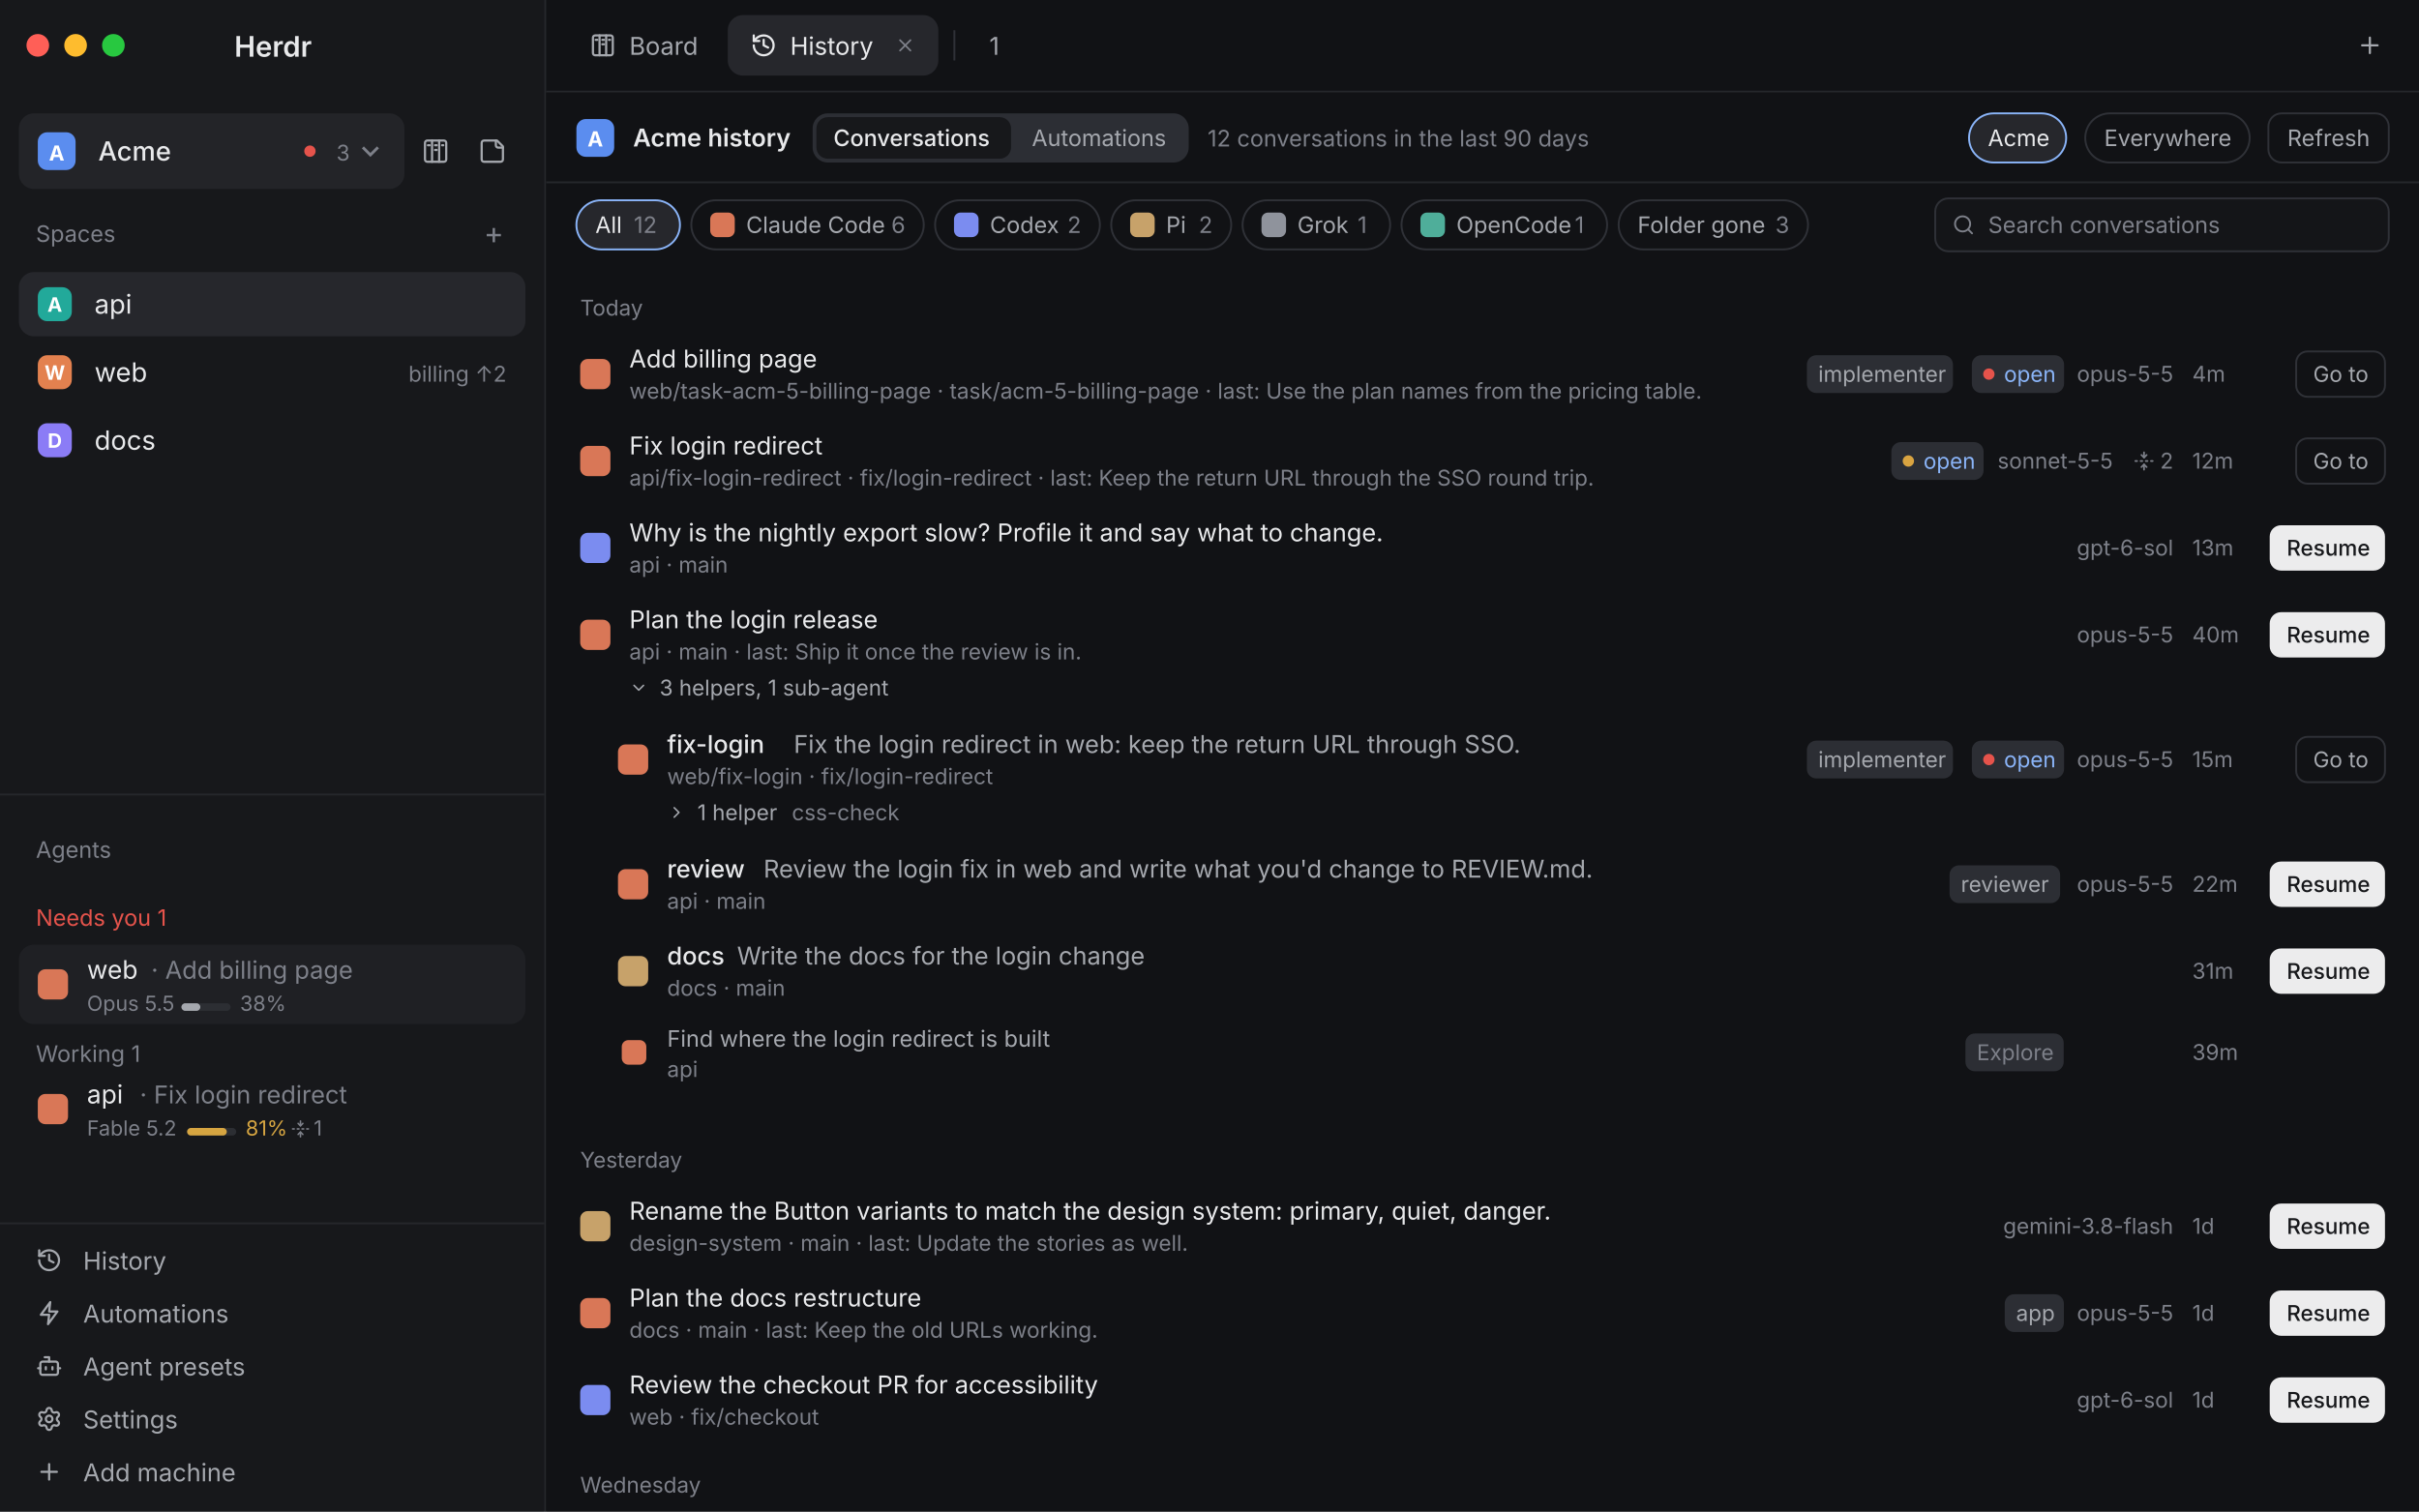
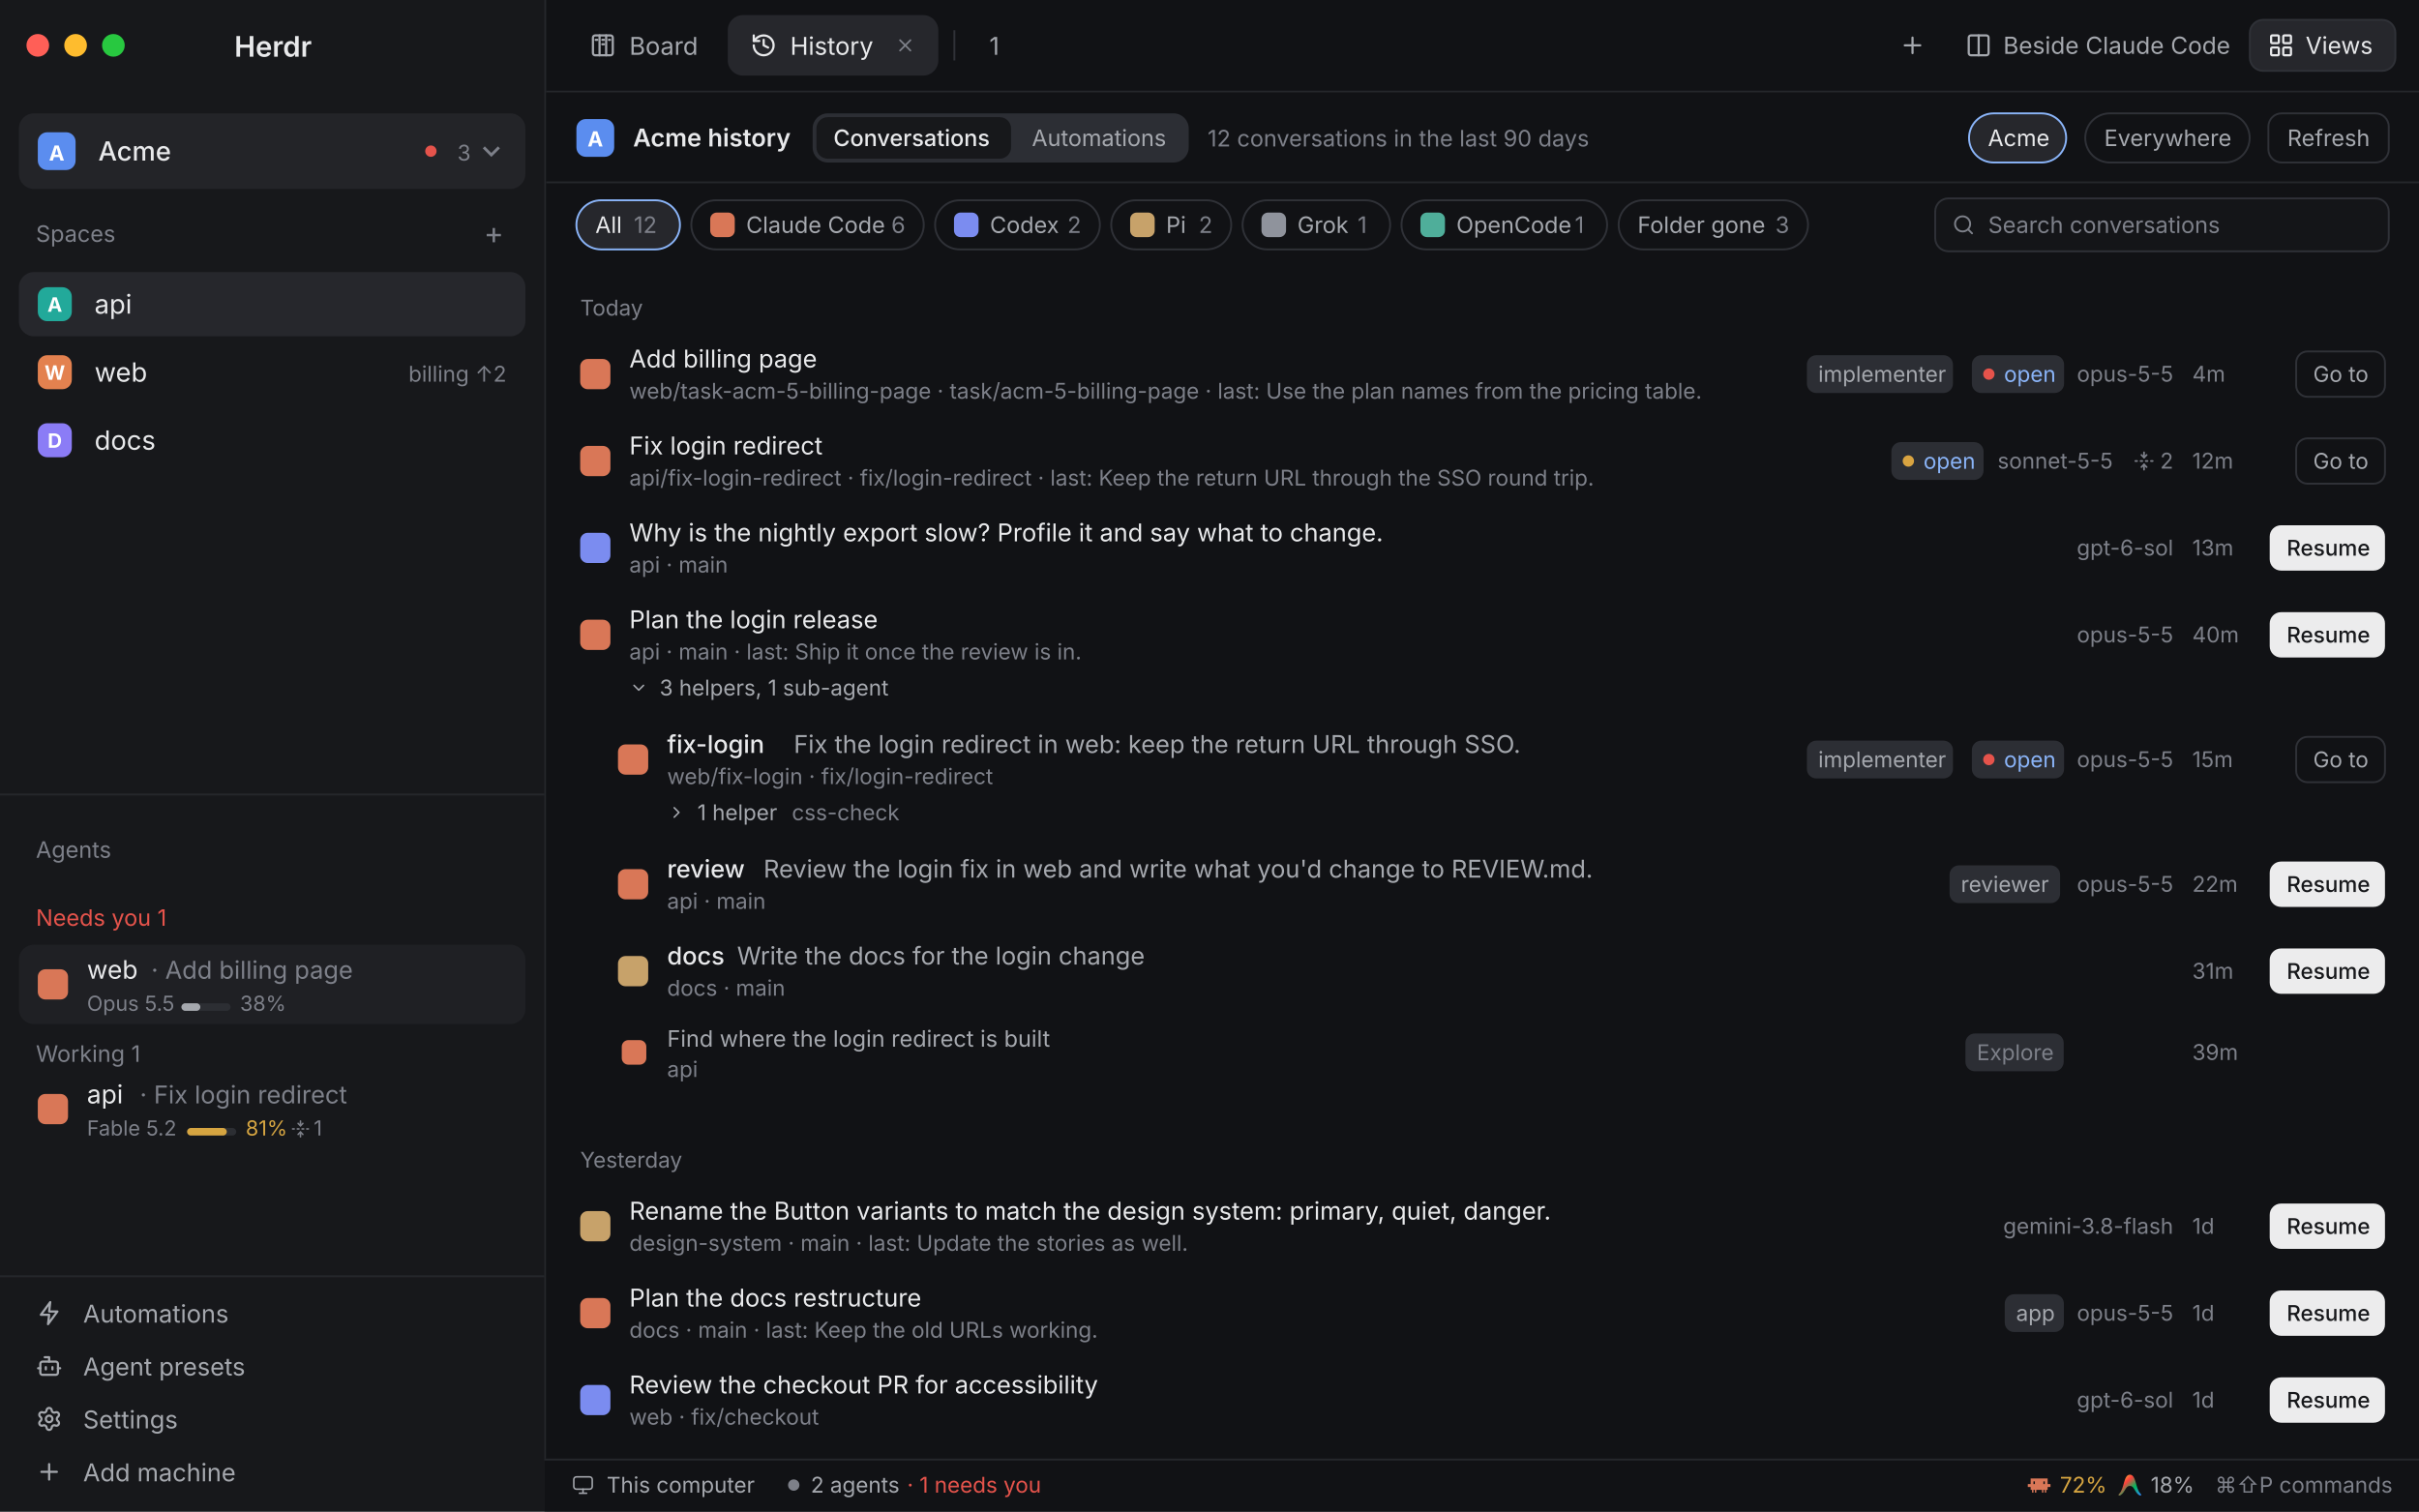
<svg xmlns="http://www.w3.org/2000/svg" width="1280" height="800" viewBox="0 0 1280 800" font-family="Geist, -apple-system, 'Helvetica Neue', sans-serif">
  <defs>
    <filter id="shadow" x="-20%" y="-20%" width="140%" height="140%">
      <feDropShadow dx="0" dy="8" stdDeviation="12" flood-color="#000" flood-opacity="0.45" />
    </filter>
    <clipPath id="pane">
      <rect x="289" y="49" width="991" height="751" />
    </clipPath>
  </defs>
  <rect x="0" y="0" width="1280" height="800" rx="0" fill="#111215" />
  <rect width="288" height="800" fill="#17181b" />
  <rect x="288" width="1" height="800" fill="#25272b" />
  <circle cx="20" cy="24" r="6" fill="#ff5f57" />
  <circle cx="40" cy="24" r="6" fill="#febc2e" />
  <circle cx="60" cy="24" r="6" fill="#28c840" />
  <text x="124" y="30" fill="#e8e9eb" font-size="15" font-weight="600">Herdr</text>
-   <rect x="10" y="60" width="204" height="40" rx="8" fill="#232428" />
+   <rect x="10" y="60" width="268" height="40" rx="8" fill="#232428" />
  <rect x="20" y="70" width="20" height="20" rx="5" fill="#5b8def" />
  <text x="30" y="85" fill="#fff" font-size="11" font-weight="700" text-anchor="middle">A</text>
  <text x="52" y="85" fill="#e8e9eb" font-size="14" font-weight="500">Acme</text>
-   <circle cx="164" cy="80" r="3" fill="#e5534b" />
-   <text x="178" y="85" fill="#7d8089" font-size="11.5">3</text>
-   <path d="M192 78 l4 4 l4 -4" stroke="#7d8089" stroke-width="1.5" fill="none" />
-   <g transform="translate(223 72.5) scale(0.625)" fill="none" stroke="#a5a8ae" stroke-width="1.87" stroke-linecap="round" stroke-linejoin="round">
-     <rect x="3" y="3" width="18" height="18" rx="2" />
-     <path d="M9 3v18" />
-     <path d="M15 3v18" />
-     <path d="M5.5 7h1.5" />
-     <path d="M11.5 7h1.5" />
-     <path d="M11.5 11h1.5" />
-     <path d="M17.5 7h1" />
-   </g>
-   <g transform="translate(253 72.5) scale(0.625)" fill="none" stroke="#a5a8ae" stroke-width="1.87" stroke-linecap="round" stroke-linejoin="round">
-     <path d="M16 3H5a2 2 0 0 0-2 2v14a2 2 0 0 0 2 2h14a2 2 0 0 0 2-2V8Z" />
-     <path d="M15 3v4a2 2 0 0 0 2 2h4" />
-   </g>
+   <circle cx="228" cy="80" r="3" fill="#e5534b" />
+   <text x="242" y="85" fill="#7d8089" font-size="11.5">3</text>
+   <path d="M256 78 l4 4 l4 -4" stroke="#7d8089" stroke-width="1.5" fill="none" />
  <text x="19" y="128" fill="#7d8089" font-size="12">Spaces</text>
  <text x="256" y="129" fill="#7d8089" font-size="16">+</text>
  <rect x="10" y="144" width="268" height="34" rx="8" fill="#26272c" />
  <rect x="20" y="152" width="18" height="18" rx="5" fill="#22a99a" />
  <text x="29" y="165" fill="#fff" font-size="10.5" font-weight="700" text-anchor="middle">A</text>
  <text x="50" y="166" fill="#e8e9eb" font-size="14">api</text>
  <rect x="20" y="188" width="18" height="18" rx="5" fill="#e3814f" />
  <text x="29" y="201" fill="#fff" font-size="10.5" font-weight="700" text-anchor="middle">W</text>
  <text x="50" y="202" fill="#e8e9eb" font-size="14">web</text>
  <text x="268" y="202" fill="#7d8089" font-size="11.5" text-anchor="end">billing ↑2</text>
  <rect x="20" y="224" width="18" height="18" rx="5" fill="#8b7cf6" />
  <text x="29" y="237" fill="#fff" font-size="10.5" font-weight="700" text-anchor="middle">D</text>
  <text x="50" y="238" fill="#e8e9eb" font-size="14">docs</text>
  <rect y="420" width="288" height="1" fill="#25272b" />
  <text x="19" y="454" fill="#7d8089" font-size="12">Agents</text>
  <text x="19" y="490" fill="#e5534b" font-size="12">Needs you 1</text>
  <rect x="10" y="500" width="268" height="42" rx="8" fill="#1f2024" />
  <rect x="20" y="513" width="16" height="16" rx="4" fill="#d97757" />
  <text x="46" y="518" fill="#e8e9eb" font-size="13.5">web</text>
  <text x="80" y="518" fill="#7d8089" font-size="13">· Add billing page</text>
  <text x="46" y="535" fill="#7d8089" font-size="11">Opus 5.5</text>
  <rect x="96" y="531" width="26" height="4" rx="2" fill="#2c2e33" />
  <rect x="96" y="531" width="10" height="4" rx="2" fill="#a5a8ae" />
  <text x="127" y="535" fill="#7d8089" font-size="11">38%</text>
  <text x="19" y="562" fill="#7d8089" font-size="12">Working 1</text>
  <rect x="20" y="579" width="16" height="16" rx="4" fill="#d97757" />
  <text x="46" y="584" fill="#e8e9eb" font-size="13.5">api</text>
  <text x="74" y="584" fill="#7d8089" font-size="13">· Fix login redirect</text>
  <text x="46" y="601" fill="#7d8089" font-size="11">Fable 5.2</text>
  <rect x="99" y="597" width="26" height="4" rx="2" fill="#2c2e33" />
  <rect x="99" y="597" width="21" height="4" rx="2" fill="#d6a541" />
  <text x="130" y="601" fill="#d6a541" font-size="11">81%</text>
  <g transform="translate(154 592.5) scale(0.4167)" fill="none" stroke="#7d8089" stroke-width="2" stroke-linecap="round" stroke-linejoin="round">
    <path d="M12 22v-6" />
    <path d="M12 8V2" />
    <path d="M4 12H2" />
    <path d="M10 12H8" />
    <path d="M16 12h-2" />
    <path d="M22 12h-2" />
    <path d="m15 19-3-3-3 3" />
    <path d="m15 5-3 3-3-3" />
  </g>
  <text x="166" y="601" fill="#7d8089" font-size="11">1</text>
-   <rect y="647" width="288" height="1" fill="#25272b" />
-   <g transform="translate(19 660) scale(0.5833)" fill="none" stroke="#a5a8ae" stroke-width="2.00" stroke-linecap="round" stroke-linejoin="round">
-     <path d="M3 12a9 9 0 1 0 9-9 9.75 9.75 0 0 0-6.74 2.74L3 8" />
-     <path d="M3 3v5h5" />
-     <path d="M12 7v5l4 2" />
-   </g>
-   <text x="44" y="672" fill="#a5a8ae" font-size="13">History</text>
+   <rect y="675" width="288" height="1" fill="#25272b" />
  <g transform="translate(19 688) scale(0.5833)" fill="none" stroke="#a5a8ae" stroke-width="2.00" stroke-linecap="round" stroke-linejoin="round">
    <path d="M13 2 4.5 13.5H12L11 22l8.5-11.5H12z" />
  </g>
  <text x="44" y="700" fill="#a5a8ae" font-size="13">Automations</text>
  <g transform="translate(19 716) scale(0.5833)" fill="none" stroke="#a5a8ae" stroke-width="2.00" stroke-linecap="round" stroke-linejoin="round">
    <path d="M12 8V4H8" />
    <rect width="16" height="12" x="4" y="8" rx="2" />
    <path d="M2 14h2" />
    <path d="M20 14h2" />
    <path d="M15 13v2" />
    <path d="M9 13v2" />
  </g>
  <text x="44" y="728" fill="#a5a8ae" font-size="13">Agent presets</text>
  <g transform="translate(19 744) scale(0.5833)" fill="none" stroke="#a5a8ae" stroke-width="2.00" stroke-linecap="round" stroke-linejoin="round">
    <path d="M9.671 4.136a2.34 2.34 0 0 1 4.659 0 2.34 2.34 0 0 0 3.319 1.915 2.34 2.34 0 0 1 2.33 4.033 2.34 2.34 0 0 0 0 3.831 2.34 2.34 0 0 1-2.33 4.033 2.34 2.34 0 0 0-3.319 1.915 2.34 2.34 0 0 1-4.659 0 2.34 2.34 0 0 0-3.32-1.915 2.34 2.34 0 0 1-2.33-4.033 2.34 2.34 0 0 0 0-3.831A2.34 2.34 0 0 1 6.35 6.051a2.34 2.34 0 0 0 3.319-1.915" />
    <circle cx="12" cy="12" r="3" />
  </g>
  <text x="44" y="756" fill="#a5a8ae" font-size="13">Settings</text>
  <g transform="translate(19 772) scale(0.5833)" fill="none" stroke="#a5a8ae" stroke-width="2.00" stroke-linecap="round" stroke-linejoin="round">
    <path d="M5 12h14" />
    <path d="M12 5v14" />
  </g>
  <text x="44" y="784" fill="#a5a8ae" font-size="13">Add machine</text>
  <g transform="translate(312 17) scale(0.5833)" fill="none" stroke="#a5a8ae" stroke-width="2" stroke-linecap="round" stroke-linejoin="round">
    <rect x="3" y="3" width="18" height="18" rx="2" />
    <path d="M9 3v18" />
    <path d="M15 3v18" />
    <path d="M5.5 7h1.5" />
    <path d="M11.5 7h1.5" />
    <path d="M11.5 11h1.5" />
    <path d="M17.5 7h1" />
  </g>
  <text x="333.0" y="29.0" fill="#a5a8ae" font-size="13">Board</text>
  <rect x="385.1" y="8.0" width="111.4" height="32" rx="8" fill="#26272c" />
  <g transform="translate(397.1 17) scale(0.5833)" fill="none" stroke="#e8e9eb" stroke-width="2" stroke-linecap="round" stroke-linejoin="round">
    <path d="M3 12a9 9 0 1 0 9-9 9.75 9.75 0 0 0-6.74 2.74L3 8" />
    <path d="M3 3v5h5" />
    <path d="M12 7v5l4 2" />
  </g>
  <text x="418.1" y="29.0" fill="#e8e9eb" font-size="13">History</text>
  <g transform="translate(473.5 18.5) scale(0.4583)" fill="none" stroke="#7d8089" stroke-width="2" stroke-linecap="round" stroke-linejoin="round">
    <path d="M18 6 6 18" />
    <path d="m6 6 12 12" />
  </g>
  <rect x="504.5" y="16.0" width="1.0" height="16" rx="0" fill="#2f3137" />
  <text x="523.5" y="29.0" fill="#a5a8ae" font-size="13">1</text>
-   <g transform="translate(1247 17) scale(0.5833)" fill="none" stroke="#a5a8ae" stroke-width="2" stroke-linecap="round" stroke-linejoin="round">
+   <g transform="translate(1005 17) scale(0.5833)" fill="none" stroke="#a5a8ae" stroke-width="2" stroke-linecap="round" stroke-linejoin="round">
    <path d="M5 12h14" />
    <path d="M12 5v14" />
  </g>
+   <g transform="translate(1040 17) scale(0.5833)" fill="none" stroke="#a5a8ae" stroke-width="2" stroke-linecap="round" stroke-linejoin="round">
+     <rect width="18" height="18" x="3" y="3" rx="2" />
+     <path d="M12 3v18" />
+   </g>
+   <text x="1060" y="28.5" fill="#a5a8ae" font-size="12.5">Beside Claude Code</text>
+   <rect x="1190.5" y="10.5" width="77" height="27" rx="7" fill="#26272c" stroke="#2f3137" />
+   <g transform="translate(1200 17) scale(0.5833)" fill="none" stroke="#e8e9eb" stroke-width="2" stroke-linecap="round" stroke-linejoin="round">
+     <rect width="7" height="7" x="3" y="3" rx="1" />
+     <rect width="7" height="7" x="14" y="3" rx="1" />
+     <rect width="7" height="7" x="14" y="14" rx="1" />
+     <rect width="7" height="7" x="3" y="14" rx="1" />
+   </g>
+   <text x="1220" y="28.5" fill="#e8e9eb" font-size="12.5">Views</text>
  <rect x="289" y="48" width="991" height="1" fill="#25272b" />
  <rect x="289" y="49" width="991" height="751" fill="#111215" />
  <g clip-path="url(#pane)">
    <rect x="305.0" y="63.0" width="20.0" height="20" rx="5" fill="#5b8def" />
    <text x="315.0" y="77.5" fill="#fff" font-size="11" font-weight="700" text-anchor="middle">A</text>
    <text x="335.0" y="77.5" fill="#e8e9eb" font-size="13" font-weight="600">Acme history</text>
    <rect x="430.0" y="60.0" width="199.0" height="26" rx="8" fill="#2c2e34" />
    <rect x="432.0" y="62.0" width="103.0" height="22" rx="6" fill="#17181b" />
    <text x="441.0" y="77.3" fill="#e8e9eb" font-size="12" font-weight="500">Conversations</text>
    <text x="546.0" y="77.3" fill="#a5a8ae" font-size="12">Automations</text>
    <text x="639.0" y="77.5" fill="#7d8089" font-size="12">12 conversations in the last 90 days</text>
    <rect x="1200.3" y="60.0" width="63.7" height="26" rx="7" fill="none" stroke="#2f3137" />
    <text x="1210.3" y="77.3" fill="#a5a8ae" font-size="12">Refresh</text>
    <rect x="1103.4" y="60.0" width="87.0" height="26" rx="13" fill="none" stroke="#2f3137" />
    <text x="1113.4" y="77.3" fill="#a5a8ae" font-size="12">Everywhere</text>
    <rect x="1041.9" y="60.0" width="51.4" height="26" rx="13" fill="#26272c" stroke="#8ab4f8" />
    <text x="1051.9" y="77.3" fill="#e8e9eb" font-size="12">Acme</text>
    <rect x="289.0" y="96.0" width="991.0" height="1" rx="0" fill="#25272b" />
    <rect x="305.0" y="106.0" width="54.8" height="26" rx="13" fill="#26272c" stroke="#8ab4f8" />
    <text x="315.0" y="123.3" fill="#e8e9eb" font-size="12">All</text>
    <text x="335.4" y="123.3" fill="#7d8089" font-size="12">12</text>
    <rect x="365.8" y="106.0" width="123.0" height="26" rx="13" fill="none" stroke="#2f3137" />
    <rect x="375.8" y="112.5" width="13.0" height="13" rx="3.5" fill="#d97757" />
    <text x="394.8" y="123.3" fill="#a5a8ae" font-size="12">Claude Code</text>
    <text x="471.6" y="123.3" fill="#7d8089" font-size="12">6</text>
    <rect x="494.8" y="106.0" width="87.2" height="26" rx="13" fill="none" stroke="#2f3137" />
    <rect x="504.8" y="112.5" width="13.0" height="13" rx="3.5" fill="#7b8cf0" />
    <text x="523.8" y="123.3" fill="#a5a8ae" font-size="12">Codex</text>
    <text x="564.8" y="123.3" fill="#7d8089" font-size="12">2</text>
    <rect x="588.0" y="106.0" width="63.5" height="26" rx="13" fill="none" stroke="#2f3137" />
    <rect x="598.0" y="112.5" width="13.0" height="13" rx="3.5" fill="#c7a26a" />
    <text x="617.0" y="123.3" fill="#a5a8ae" font-size="12">Pi</text>
    <text x="634.3" y="123.3" fill="#7d8089" font-size="12">2</text>
    <rect x="657.5" y="106.0" width="78.1" height="26" rx="13" fill="none" stroke="#2f3137" />
    <rect x="667.5" y="112.5" width="13.0" height="13" rx="3.5" fill="#8f939c" />
    <text x="686.5" y="123.3" fill="#a5a8ae" font-size="12">Grok</text>
    <text x="718.4" y="123.3" fill="#7d8089" font-size="12">1</text>
    <rect x="741.6" y="106.0" width="108.8" height="26" rx="13" fill="none" stroke="#2f3137" />
    <rect x="751.6" y="112.5" width="13.0" height="13" rx="3.5" fill="#4fae9a" />
    <text x="770.6" y="123.3" fill="#a5a8ae" font-size="12">OpenCode</text>
    <text x="833.3" y="123.3" fill="#7d8089" font-size="12">1</text>
    <rect x="856.5" y="106.0" width="100.2" height="26" rx="13" fill="none" stroke="#2f3137" />
    <text x="866.5" y="123.3" fill="#a5a8ae" font-size="12">Folder gone</text>
    <text x="939.4" y="123.3" fill="#7d8089" font-size="12">3</text>
    <rect x="1024.0" y="105.0" width="240.0" height="28" rx="7" fill="#141518" stroke="#2f3137" />
    <g transform="translate(1033 113) scale(0.5)" fill="none" stroke="#7d8089" stroke-width="2" stroke-linecap="round" stroke-linejoin="round">
      <circle cx="11" cy="11" r="8" />
      <path d="m21 21-4.3-4.3" />
    </g>
    <text x="1052.0" y="123.3" fill="#7d8089" font-size="12">Search conversations</text>
    <text x="307.0" y="167.0" fill="#7d8089" font-size="11.5">Today</text>
    <rect x="307.0" y="190.0" width="16.0" height="16" rx="4" fill="#d97757" />
    <rect x="1215.0" y="186.0" width="47.0" height="24" rx="6" fill="none" stroke="#2f3137" />
    <text x="1224.0" y="202.1" fill="#a5a8ae" font-size="11.5">Go to</text>
    <text x="1160.0" y="202.0" fill="#7d8089" font-size="11.5">4m</text>
    <text x="1150.0" y="202.0" fill="#7d8089" font-size="11.5" text-anchor="end">opus-5-5</text>
    <rect x="1043.4" y="188.0" width="48.8" height="20" rx="5" fill="#2c2e34" />
    <circle cx="1052.4" cy="198" r="3" fill="#e5534b" />
    <text x="1060.4" y="202.1" fill="#8ab4f8" font-size="11.5">open</text>
    <rect x="956.1" y="188.0" width="77.3" height="20" rx="5" fill="#2c2e34" />
    <text x="962.1" y="202.1" fill="#a5a8ae" font-size="11.5">implementer</text>
    <text x="333.0" y="194.5" fill="#e8e9eb" font-size="13">Add billing page</text>
    <text x="333.0" y="211.0" fill="#7d8089" font-size="11.5">web/task-acm-5-billing-page  ·  task/acm-5-billing-page  ·  last: Use the plan names from the pricing table.</text>
    <rect x="307.0" y="236.0" width="16.0" height="16" rx="4" fill="#d97757" />
    <rect x="1215.0" y="232.0" width="47.0" height="24" rx="6" fill="none" stroke="#2f3137" />
    <text x="1224.0" y="248.1" fill="#a5a8ae" font-size="11.5">Go to</text>
    <text x="1160.0" y="248.0" fill="#7d8089" font-size="11.5">12m</text>
    <text x="1118.0" y="248.0" fill="#7d8089" font-size="11.5" text-anchor="end">sonnet-5-5</text>
    <g transform="translate(1129 238.5) scale(0.4583)" fill="none" stroke="#7d8089" stroke-width="2" stroke-linecap="round" stroke-linejoin="round">
      <path d="M12 22v-6" />
      <path d="M12 8V2" />
      <path d="M4 12H2" />
      <path d="M10 12H8" />
      <path d="M16 12h-2" />
      <path d="M22 12h-2" />
      <path d="m15 19-3-3-3 3" />
      <path d="m15 5-3 3-3-3" />
    </g>
    <text x="1143.0" y="248.0" fill="#7d8089" font-size="11.5">2</text>
    <rect x="1000.8" y="234.0" width="48.8" height="20" rx="5" fill="#2c2e34" />
    <circle cx="1009.8" cy="244" r="3" fill="#d9a441" />
    <text x="1017.8" y="248.1" fill="#8ab4f8" font-size="11.5">open</text>
    <text x="333.0" y="240.5" fill="#e8e9eb" font-size="13">Fix login redirect</text>
    <text x="333.0" y="257.0" fill="#7d8089" font-size="11.5">api/fix-login-redirect  ·  fix/login-redirect  ·  last: Keep the return URL through the SSO round trip.</text>
    <rect x="307.0" y="282.0" width="16.0" height="16" rx="4" fill="#7b8cf0" />
    <rect x="1201.0" y="278.0" width="61.0" height="24" rx="6" fill="#ececed" />
    <text x="1210.0" y="294.1" fill="#17181b" font-size="11.5" font-weight="500">Resume</text>
    <text x="1160.0" y="294.0" fill="#7d8089" font-size="11.5">13m</text>
    <text x="1150.0" y="294.0" fill="#7d8089" font-size="11.5" text-anchor="end">gpt-6-sol</text>
    <text x="333.0" y="286.5" fill="#e8e9eb" font-size="13">Why is the nightly export slow? Profile it and say what to change.</text>
    <text x="333.0" y="303.0" fill="#7d8089" font-size="11.5">api  ·  main</text>
    <rect x="307.0" y="328.0" width="16.0" height="16" rx="4" fill="#d97757" />
    <rect x="1201.0" y="324" width="61.0" height="24" rx="6" fill="#ececed" />
    <text x="1210.0" y="340.1" fill="#17181b" font-size="11.5" font-weight="500">Resume</text>
    <text x="1160.0" y="340.0" fill="#7d8089" font-size="11.5">40m</text>
    <text x="1150.0" y="340.0" fill="#7d8089" font-size="11.5" text-anchor="end">opus-5-5</text>
    <text x="333.0" y="332.5" fill="#e8e9eb" font-size="13">Plan the login release</text>
    <text x="333.0" y="349.0" fill="#7d8089" font-size="11.5">api  ·  main  ·  last: Ship it once the review is in.</text>
    <g transform="translate(333 359) scale(0.4167)" fill="none" stroke="#a5a8ae" stroke-width="2" stroke-linecap="round" stroke-linejoin="round">
      <path d="m6 9 6 6 6-6" />
    </g>
    <text x="349.0" y="368.1" fill="#a5a8ae" font-size="11.5">3 helpers, 1 sub-agent</text>
    <rect x="327.0" y="394.0" width="16.0" height="16" rx="4" fill="#d97757" />
    <rect x="1215.0" y="390.0" width="47.0" height="24" rx="6" fill="none" stroke="#2f3137" />
    <text x="1224.0" y="406.1" fill="#a5a8ae" font-size="11.5">Go to</text>
    <text x="1160.0" y="406.0" fill="#7d8089" font-size="11.5">15m</text>
    <text x="1150.0" y="406.0" fill="#7d8089" font-size="11.5" text-anchor="end">opus-5-5</text>
    <rect x="1043.4" y="392.0" width="48.8" height="20" rx="5" fill="#2c2e34" />
    <circle cx="1052.4" cy="402.0" r="3" fill="#e5534b" />
    <text x="1060.4" y="406.1" fill="#8ab4f8" font-size="11.5">open</text>
    <rect x="956.1" y="392.0" width="77.3" height="20" rx="5" fill="#2c2e34" />
    <text x="962.1" y="406.1" fill="#a5a8ae" font-size="11.5">implementer</text>
    <text x="353.0" y="398.5" fill="#e8e9eb" font-size="13" font-weight="500">fix-login</text>
    <text x="420.0" y="398.5" fill="#a5a8ae" font-size="13">Fix the login redirect in web: keep the return URL through SSO.</text>
    <text x="353.0" y="415.0" fill="#7d8089" font-size="11.5">web/fix-login  ·  fix/login-redirect</text>
    <g transform="translate(353 425) scale(0.4167)" fill="none" stroke="#a5a8ae" stroke-width="2" stroke-linecap="round" stroke-linejoin="round">
      <path d="m9 18 6-6-6-6" />
    </g>
    <text x="369.0" y="434.1" fill="#a5a8ae" font-size="11.5">1 helper</text>
    <text x="419.0" y="434.1" fill="#7d8089" font-size="11.5">css-check</text>
    <rect x="327.0" y="460.0" width="16.0" height="16" rx="4" fill="#d97757" />
    <rect x="1201.0" y="456.0" width="61.0" height="24" rx="6" fill="#ececed" />
    <text x="1210.0" y="472.1" fill="#17181b" font-size="11.5" font-weight="500">Resume</text>
    <text x="1160.0" y="472.0" fill="#7d8089" font-size="11.5">22m</text>
    <text x="1150.0" y="472.0" fill="#7d8089" font-size="11.5" text-anchor="end">opus-5-5</text>
    <rect x="1031.6" y="458.0" width="58.5" height="20" rx="5" fill="#2c2e34" />
    <text x="1037.6" y="472.1" fill="#a5a8ae" font-size="11.5">reviewer</text>
    <text x="353.0" y="464.5" fill="#e8e9eb" font-size="13" font-weight="500">review</text>
    <text x="404.0" y="464.5" fill="#a5a8ae" font-size="13">Review the login fix in web and write what you'd change to REVIEW.md.</text>
    <text x="353.0" y="481.0" fill="#7d8089" font-size="11.5">api  ·  main</text>
    <rect x="327.0" y="506.0" width="16.0" height="16" rx="4" fill="#c7a26a" />
    <rect x="1201.0" y="502.0" width="61.0" height="24" rx="6" fill="#ececed" />
    <text x="1210.0" y="518.1" fill="#17181b" font-size="11.5" font-weight="500">Resume</text>
    <text x="1160.0" y="518.0" fill="#7d8089" font-size="11.5">31m</text>
    <text x="353.0" y="510.5" fill="#e8e9eb" font-size="13" font-weight="500">docs</text>
    <text x="390.0" y="510.5" fill="#a5a8ae" font-size="13">Write the docs for the login change</text>
    <text x="353.0" y="527.0" fill="#7d8089" font-size="11.5">docs  ·  main</text>
    <rect x="329.0" y="550.5" width="13.0" height="13" rx="3.5" fill="#d97757" />
    <text x="1160.0" y="561.0" fill="#7d8089" font-size="11.5">39m</text>
    <rect x="1040.0" y="547.0" width="52.0" height="20" rx="5" fill="#2c2e34" />
    <text x="1046.0" y="561.1" fill="#7d8089" font-size="11.5">Explore</text>
    <text x="353.0" y="554.0" fill="#a5a8ae" font-size="12">Find where the login redirect is built</text>
    <text x="353.0" y="570.0" fill="#7d8089" font-size="11.5">api</text>
    <text x="307.0" y="618.0" fill="#7d8089" font-size="11.5">Yesterday</text>
    <rect x="307.0" y="641.0" width="16.0" height="16" rx="4" fill="#c7a26a" />
    <rect x="1201.0" y="637.0" width="61.0" height="24" rx="6" fill="#ececed" />
    <text x="1210.0" y="653.1" fill="#17181b" font-size="11.5" font-weight="500">Resume</text>
    <text x="1160.0" y="653.0" fill="#7d8089" font-size="11.5">1d</text>
    <text x="1150.0" y="653.0" fill="#7d8089" font-size="11.5" text-anchor="end">gemini-3.8-flash</text>
    <text x="333.0" y="645.5" fill="#e8e9eb" font-size="13">Rename the Button variants to match the design system: primary, quiet, danger.</text>
    <text x="333.0" y="662.0" fill="#7d8089" font-size="11.5">design-system  ·  main  ·  last: Update the stories as well.</text>
    <rect x="307.0" y="687.0" width="16.0" height="16" rx="4" fill="#d97757" />
    <rect x="1201.0" y="683.0" width="61.0" height="24" rx="6" fill="#ececed" />
    <text x="1210.0" y="699.1" fill="#17181b" font-size="11.5" font-weight="500">Resume</text>
    <text x="1160.0" y="699.0" fill="#7d8089" font-size="11.5">1d</text>
    <text x="1150.0" y="699.0" fill="#7d8089" font-size="11.5" text-anchor="end">opus-5-5</text>
    <rect x="1060.8" y="685.0" width="31.3" height="20" rx="5" fill="#2c2e34" />
    <text x="1066.8" y="699.1" fill="#a5a8ae" font-size="11.5">app</text>
    <text x="333.0" y="691.5" fill="#e8e9eb" font-size="13">Plan the docs restructure</text>
    <text x="333.0" y="708.0" fill="#7d8089" font-size="11.5">docs  ·  main  ·  last: Keep the old URLs working.</text>
    <rect x="307.0" y="733.0" width="16.0" height="16" rx="4" fill="#7b8cf0" />
    <rect x="1201.0" y="729.0" width="61.0" height="24" rx="6" fill="#ececed" />
    <text x="1210.0" y="745.1" fill="#17181b" font-size="11.5" font-weight="500">Resume</text>
    <text x="1160.0" y="745.0" fill="#7d8089" font-size="11.5">1d</text>
    <text x="1150.0" y="745.0" fill="#7d8089" font-size="11.5" text-anchor="end">gpt-6-sol</text>
    <text x="333.0" y="737.5" fill="#e8e9eb" font-size="13">Review the checkout PR for accessibility</text>
    <text x="333.0" y="754.0" fill="#7d8089" font-size="11.5">web  ·  fix/checkout</text>
    <text x="307.0" y="790.0" fill="#7d8089" font-size="11.5">Wednesday</text>
    <rect x="307.0" y="813.0" width="16.0" height="16" rx="4" fill="#4fae9a" />
    <rect x="1201.0" y="809.0" width="61.0" height="24" rx="6" fill="#ececed" />
    <text x="1210.0" y="825.1" fill="#17181b" font-size="11.5" font-weight="500">Resume</text>
    <text x="1160.0" y="825.0" fill="#7d8089" font-size="11.5">2d</text>
    <text x="1150.0" y="825.0" fill="#7d8089" font-size="11.5" text-anchor="end">sonnet-5-5</text>
    <text x="333.0" y="817.5" fill="#e8e9eb" font-size="13">Tidy the OpenAPI spec</text>
    <text x="333.0" y="834.0" fill="#7d8089" font-size="11.5">api  ·  main</text>
    <rect x="307.0" y="859.0" width="16.0" height="16" rx="4" fill="#8f939c" />
    <rect x="1201.0" y="855.0" width="61.0" height="24" rx="6" fill="#ececed" />
    <text x="1210.0" y="871.1" fill="#17181b" font-size="11.5" font-weight="500">Resume</text>
    <text x="1160.0" y="871.0" fill="#7d8089" font-size="11.5">2d</text>
    <text x="1150.0" y="871.0" fill="#7d8089" font-size="11.5" text-anchor="end">grok-4.7</text>
    <text x="333.0" y="863.5" fill="#e8e9eb" font-size="13">Suggest names for the new pricing tiers</text>
    <text x="333.0" y="880.0" fill="#7d8089" font-size="11.5">web</text>
    <rect x="307.0" y="905.0" width="16.0" height="16" rx="4" fill="#d97757" />
    <rect x="1201.0" y="901.0" width="61.0" height="24" rx="6" fill="#ececed" />
    <text x="1210.0" y="917.1" fill="#17181b" font-size="11.5" font-weight="500">Resume</text>
    <text x="1160.0" y="917.0" fill="#7d8089" font-size="11.5">2d</text>
    <text x="1150.0" y="917.0" fill="#7d8089" font-size="11.5" text-anchor="end">opus-5-5</text>
    <rect x="1014.8" y="903.0" width="77.3" height="20" rx="5" fill="#2c2e34" />
    <text x="1020.8" y="917.1" fill="#a5a8ae" font-size="11.5">implementer</text>
    <text x="333.0" y="909.5" fill="#e8e9eb" font-size="13">Webhook retries with backoff</text>
    <text x="333.0" y="926.0" fill="#7d8089" font-size="11.5">api/task-acm-3-webhook-retries  ·  task/acm-3-webhook-retries  ·  last: Cap it at five tries.</text>
  </g>
+   <rect x="288" y="772" width="992" height="28" fill="#111215" />
+   <rect x="288" y="772" width="992" height="1" fill="#25272b" />
+   <g transform="translate(302 779.5) scale(0.5417)" fill="none" stroke="#a5a8ae" stroke-width="1.5" stroke-linecap="round" stroke-linejoin="round">
+     <rect x="3" y="4" width="18" height="12" rx="2.5" />
+     <path d="M8.5 20h7M12 16v4" />
+   </g>
+   <text x="321" y="790" fill="#a5a8ae" font-size="11.5">This computer</text>
+   <circle cx="420" cy="786" r="3" fill="#7d8089" />
+   <text x="429" y="790" fill="#a5a8ae" font-size="11.5">2 agents</text>
+   <text x="480" y="790" fill="#e5534b" font-size="11.5">· 1 needs you</text>
+   <g transform="translate(1073 780) scale(0.5)" fill="#D97757">
+     <path clip-rule="evenodd" d="M20.998 10.949H24v3.102h-3v3.028h-1.487V20H18v-2.921h-1.487V20H15v-2.921H9V20H7.488v-2.921H6V20H4.487v-2.921H3V14.05H0V10.95h3V5h17.998v5.949zM6 10.949h1.488V8.102H6v2.847zm10.51 0H18V8.102h-1.49v2.847z" fill-rule="evenodd" />
+   </g>
+   <text x="1090" y="790" fill="#d6a541" font-size="11.5">72%</text>
+   <g transform="translate(1121 780) scale(0.5)">
+     <defs>
+       <linearGradient id="agy-grad" x1="0" y1="0" x2="1" y2="1">
+         <stop offset="0" stop-color="#FFE432" />
+         <stop offset=".35" stop-color="#FC413D" />
+         <stop offset=".65" stop-color="#00B95C" />
+         <stop offset="1" stop-color="#3186FF" />
+       </linearGradient>
+     </defs>
+     <path d="M21.751 22.607c1.34 1.005 3.35.335 1.508-1.508C17.73 15.74 18.904 1 12.037 1 5.17 1 6.342 15.74.815 21.1c-2.01 2.009.167 2.511 1.507 1.506 5.192-3.517 4.857-9.714 9.715-9.714 4.857 0 4.522 6.197 9.714 9.715z" fill="url(#agy-grad)" />
+   </g>
+   <text x="1138" y="790" fill="#a5a8ae" font-size="11.5">18%</text>
+   <text x="1266" y="790" fill="#7d8089" font-size="11.5" text-anchor="end">⌘⇧P  commands</text>
</svg>
